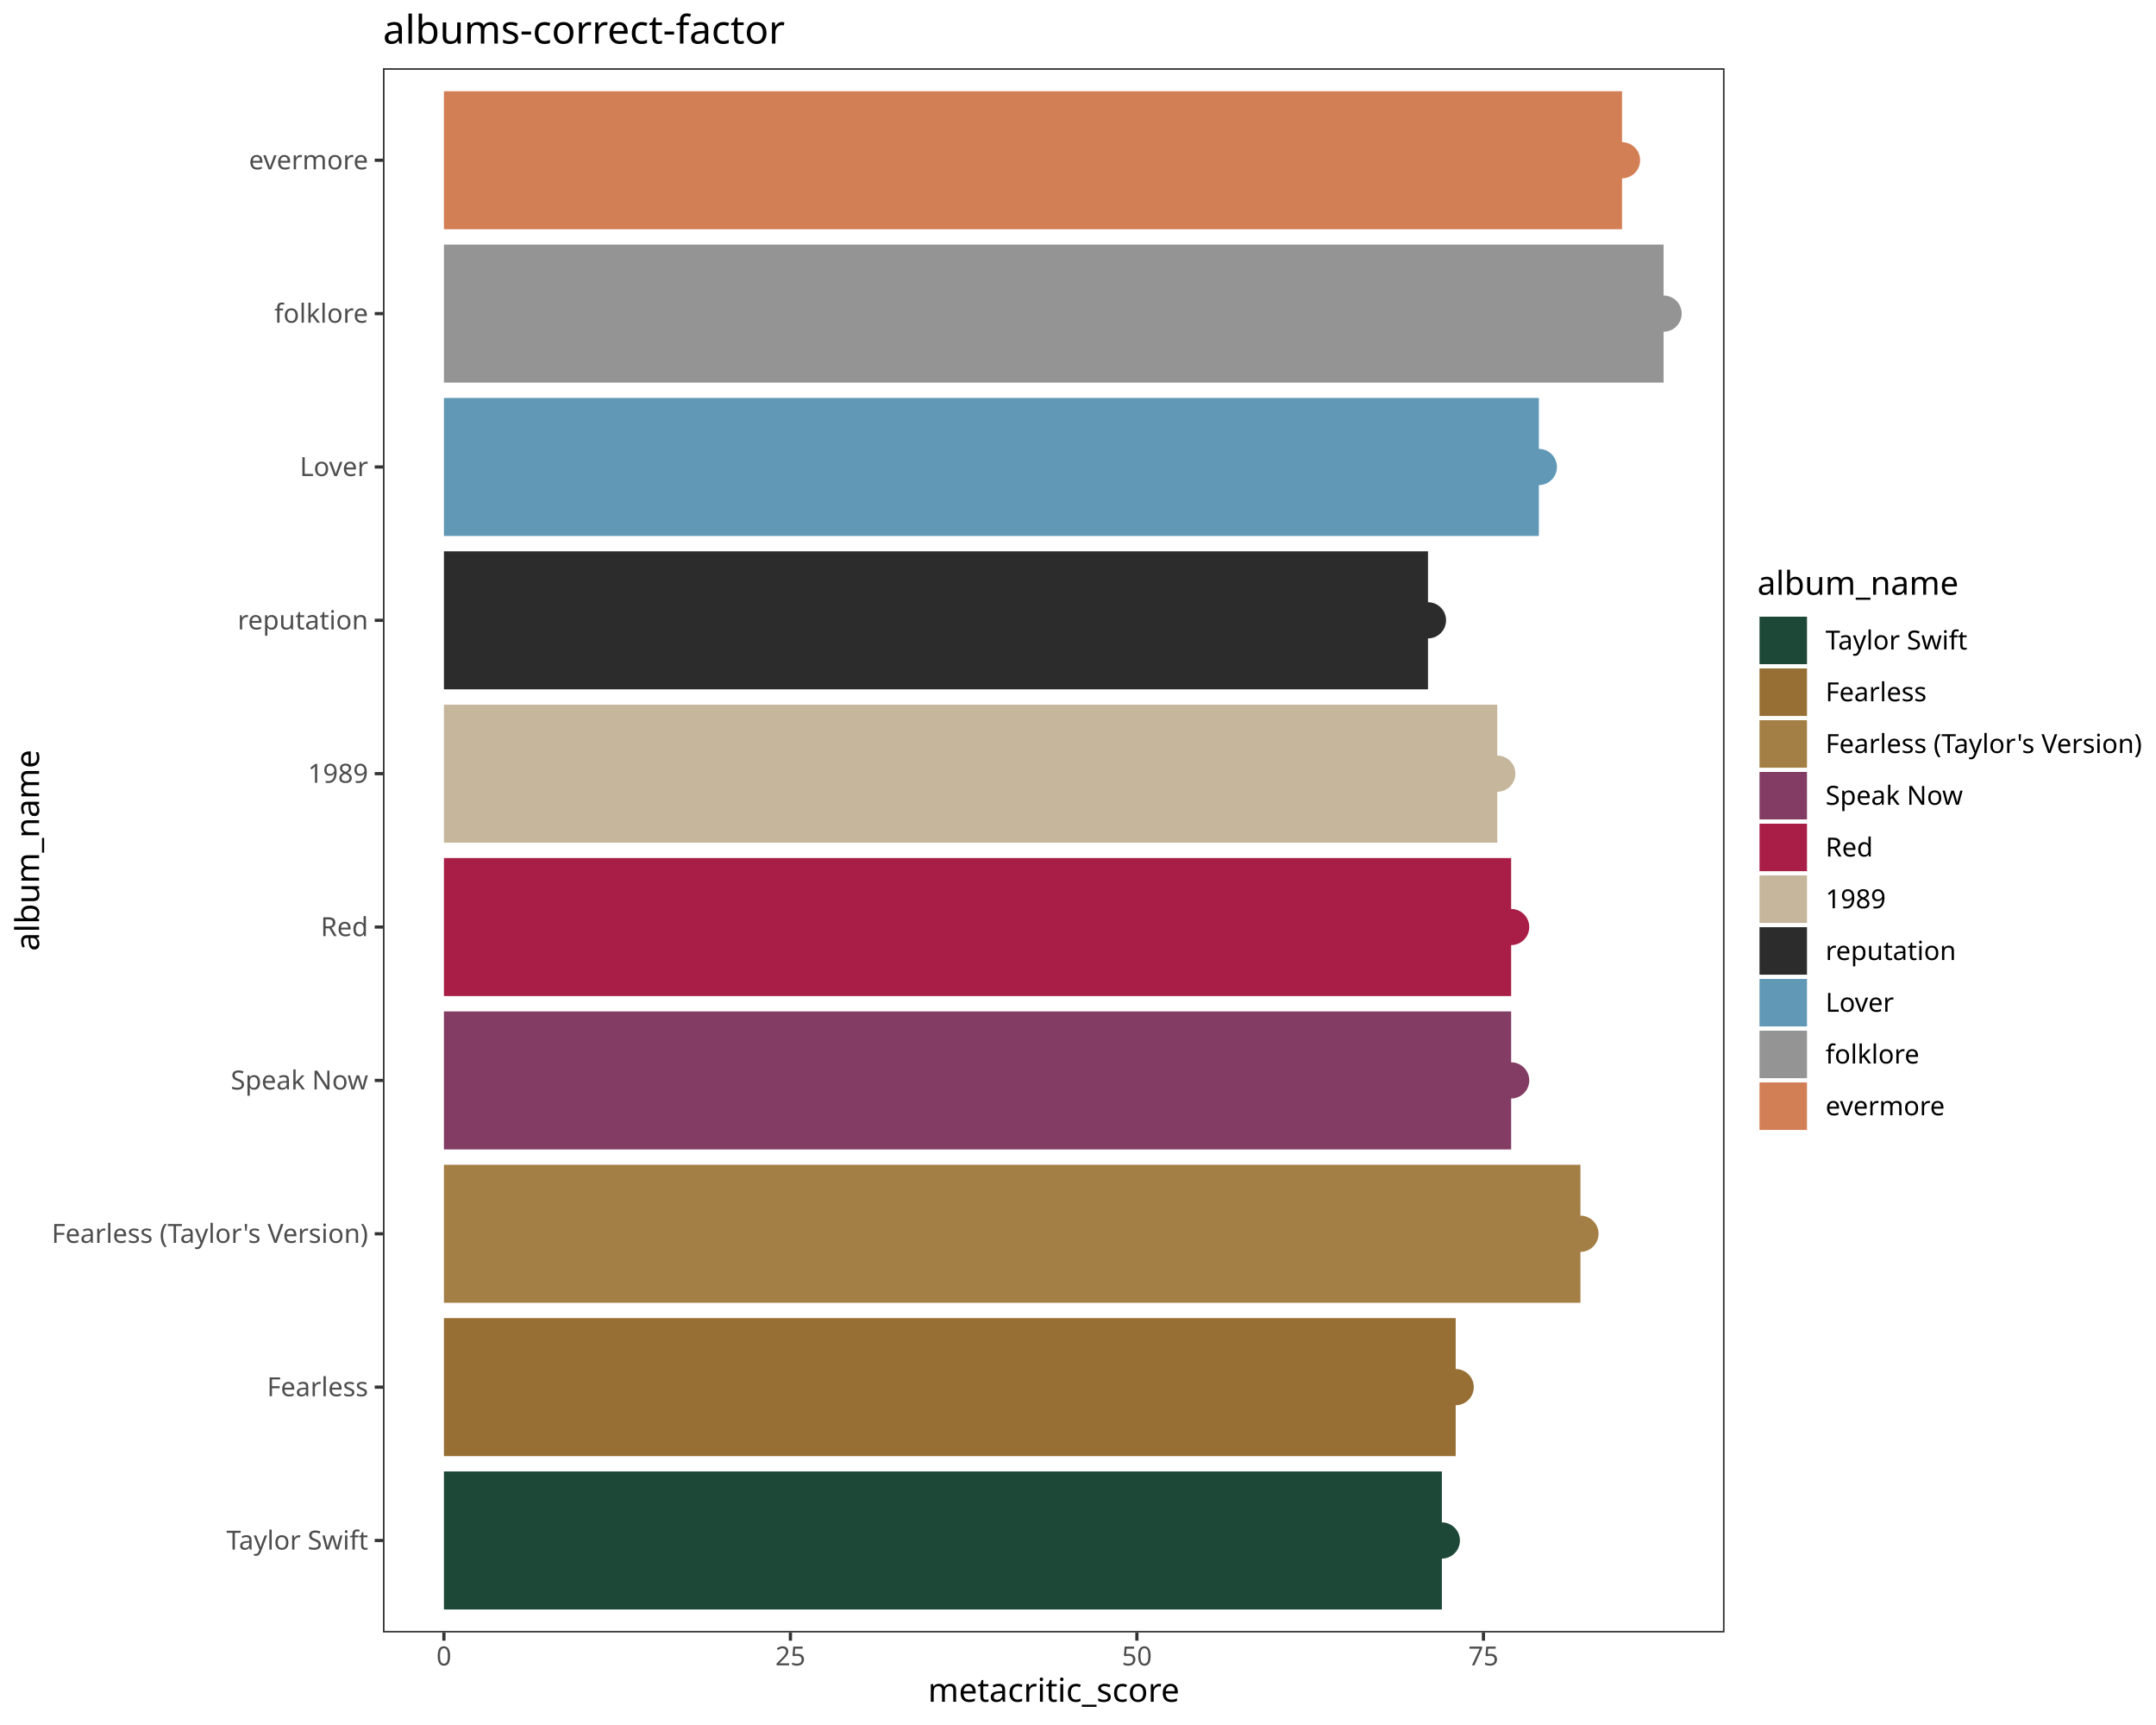
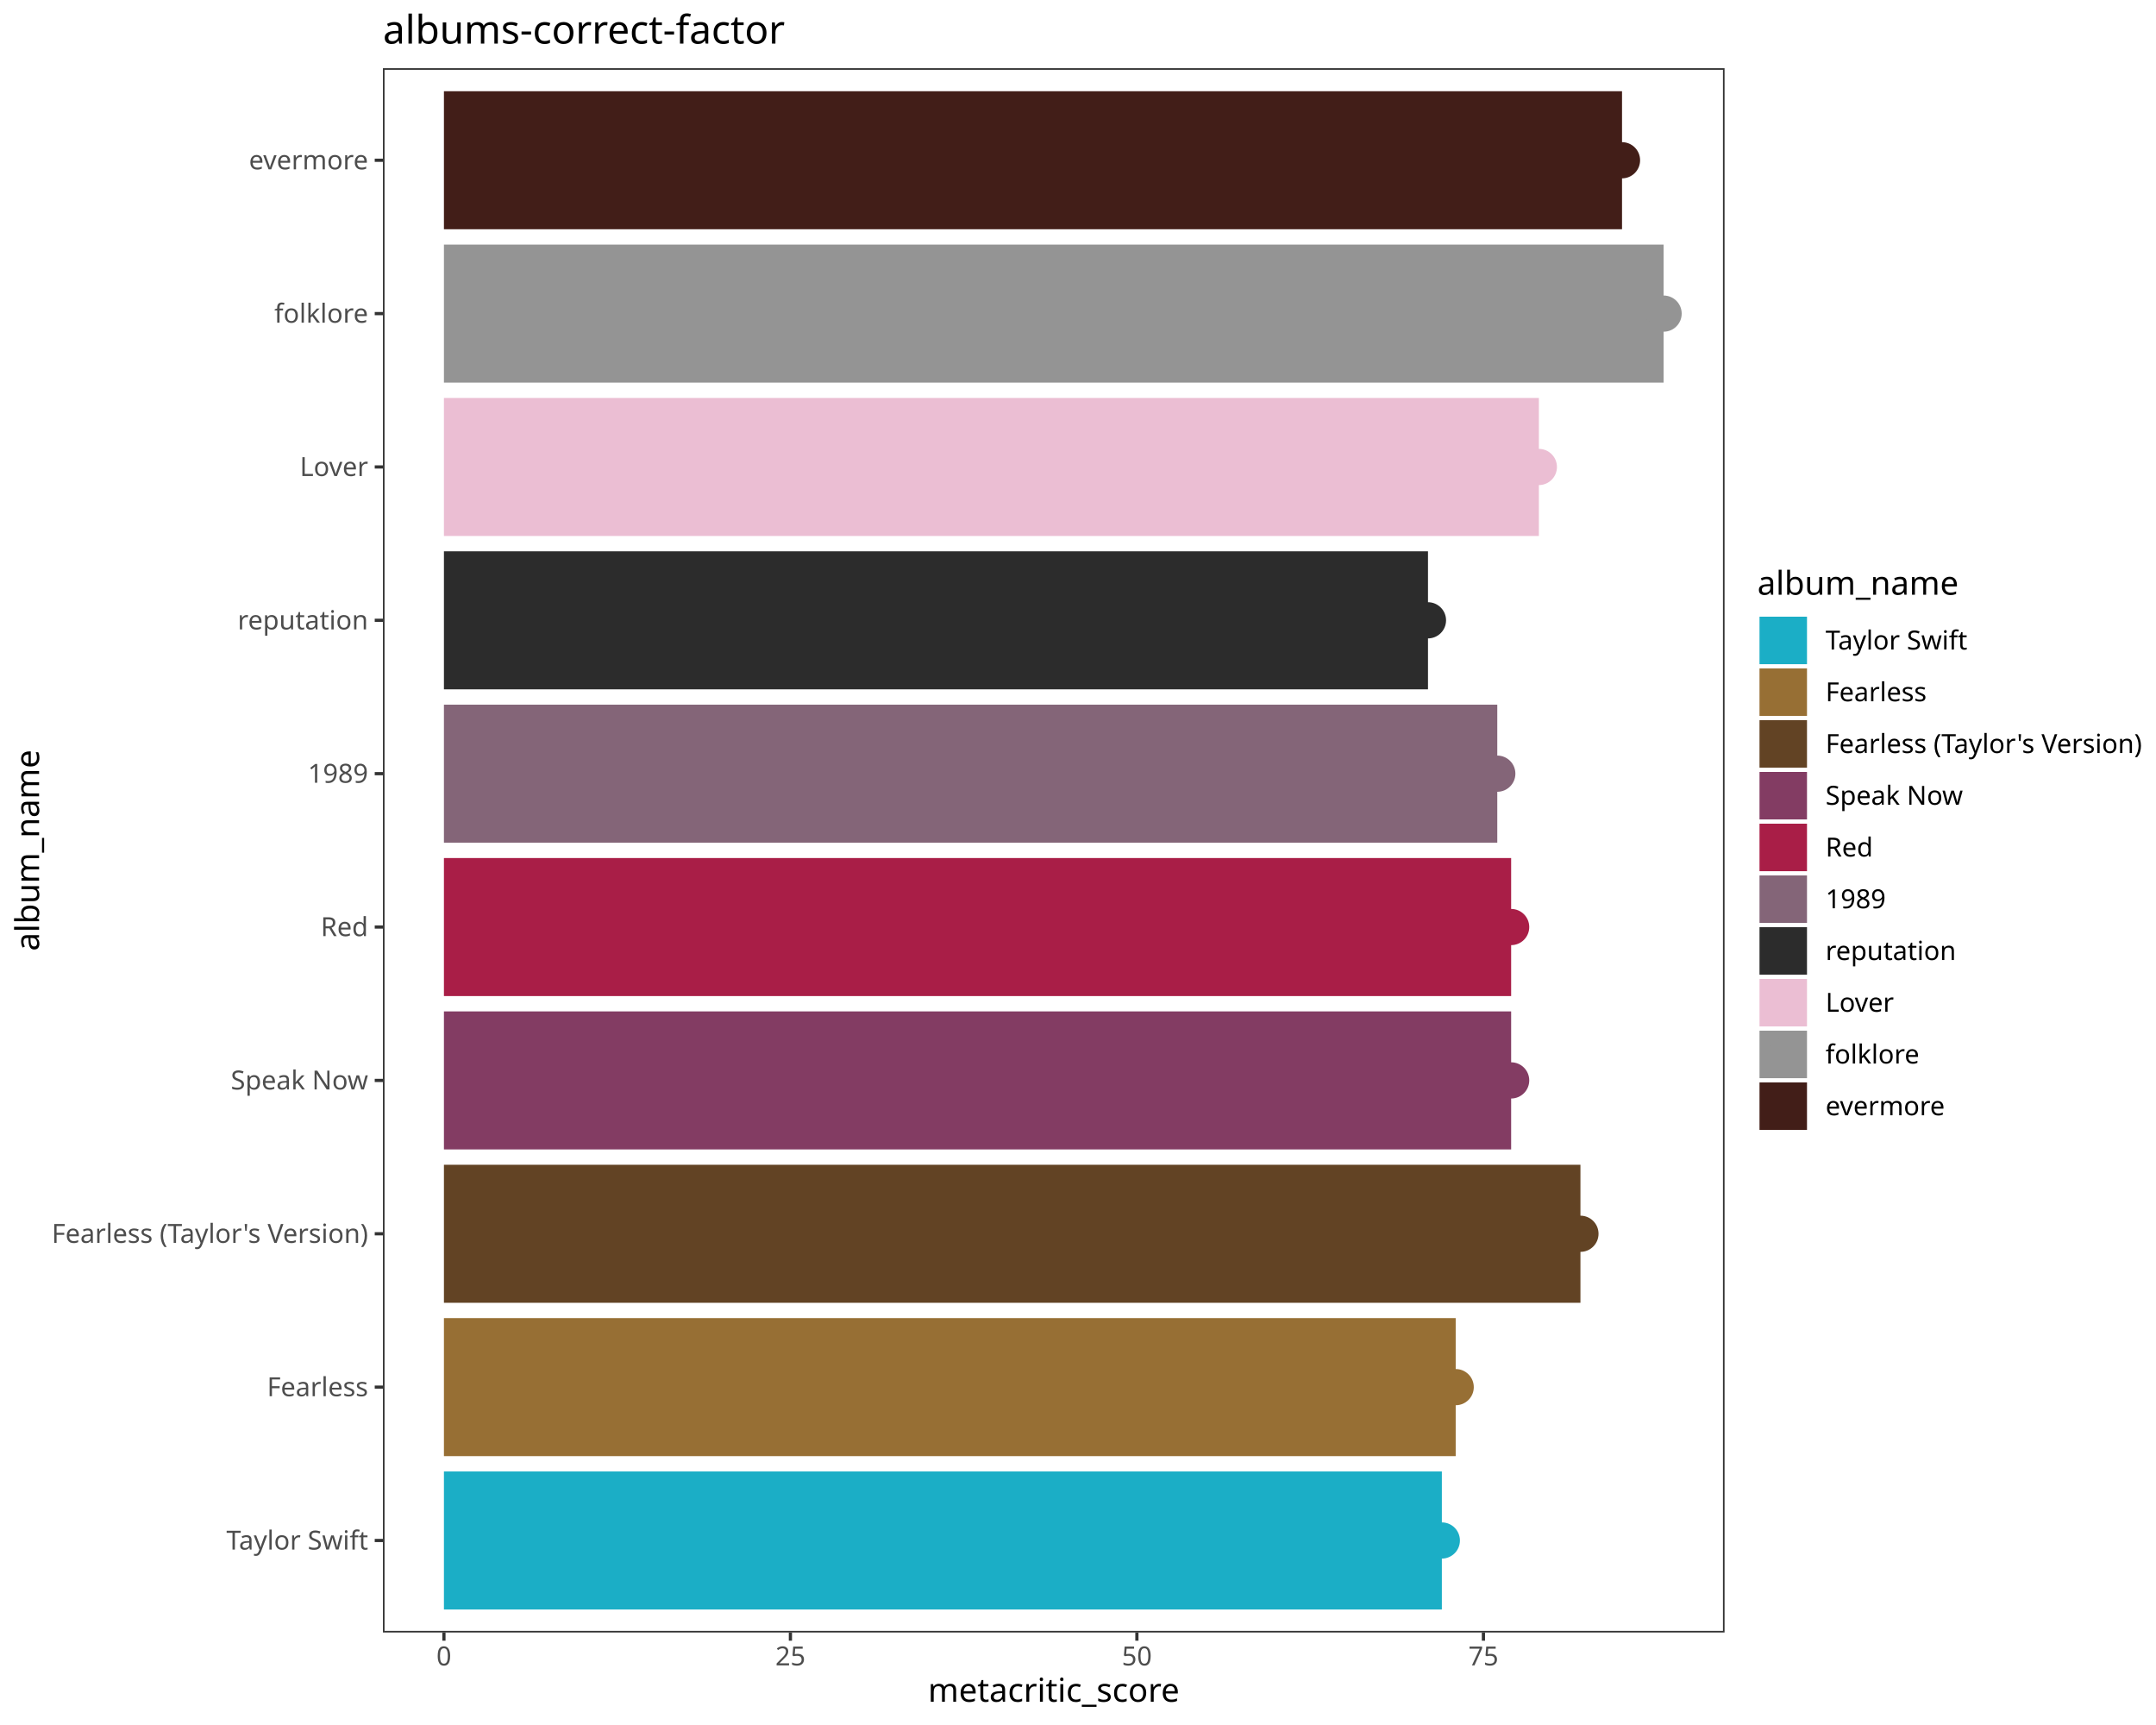
<svg xmlns="http://www.w3.org/2000/svg" class="svglite" data-engine-version="2.0" width="720.00pt" height="576.00pt" viewBox="0 0 720.00 576.00">
  <defs>
    <style type="text/css">
    .svglite line, .svglite polyline, .svglite polygon, .svglite path, .svglite rect, .svglite circle {
      fill: none;
      stroke: #000000;
      stroke-linecap: round;
      stroke-linejoin: round;
      stroke-miterlimit: 10.00;
    }
  </style>
  </defs>
  <rect width="100%" height="100%" style="stroke: none; fill: #FFFFFF;" />
  <defs>
    <clipPath id="cpMC4wMHw3MjAuMDB8MC4wMHw1NzYuMDA=">
      <rect x="0.00" y="0.00" width="720.00" height="576.00" />
    </clipPath>
  </defs>
  <g clip-path="url(#cpMC4wMHw3MjAuMDB8MC4wMHw1NzYuMDA=)">
    <rect x="0.00" y="0.00" width="720.00" height="576.00" style="stroke-width: 1.07; stroke: #FFFFFF; fill: #FFFFFF;" />
  </g>
  <defs>
    <clipPath id="cpMTI3Ljg4fDU3NS45M3wyMi43OHw1NDUuMTE=">
      <rect x="127.88" y="22.78" width="448.04" height="522.33" />
    </clipPath>
  </defs>
  <g clip-path="url(#cpMTI3Ljg4fDU3NS45M3wyMi43OHw1NDUuMTE=)">
    <rect x="127.88" y="22.78" width="448.04" height="522.33" style="stroke-width: 1.07; stroke: none; fill: #FFFFFF;" />
-     <rect x="148.25" y="491.34" width="333.26" height="46.09" style="stroke-width: 1.07; stroke: none; stroke-linecap: square; stroke-linejoin: miter; fill: #1D4737;" />
+     <rect x="148.25" y="491.34" width="333.26" height="46.09" style="stroke-width: 1.07; stroke: none; stroke-linecap: square; stroke-linejoin: miter; fill: #1BAEC6;" />
    <rect x="148.25" y="440.13" width="337.88" height="46.09" style="stroke-width: 1.07; stroke: none; stroke-linecap: square; stroke-linejoin: miter; fill: #976F34;" />
    <rect x="148.25" y="337.72" width="356.40" height="46.09" style="stroke-width: 1.07; stroke: none; stroke-linecap: square; stroke-linejoin: miter; fill: #833C63;" />
    <rect x="148.25" y="286.51" width="356.40" height="46.09" style="stroke-width: 1.07; stroke: none; stroke-linecap: square; stroke-linejoin: miter; fill: #A91E47;" />
-     <rect x="148.25" y="235.30" width="351.77" height="46.09" style="stroke-width: 1.07; stroke: none; stroke-linecap: square; stroke-linejoin: miter; fill: #C6B69C;" />
+     <rect x="148.25" y="235.30" width="351.77" height="46.09" style="stroke-width: 1.07; stroke: none; stroke-linecap: square; stroke-linejoin: miter; fill: #846578;" />
    <rect x="148.25" y="184.09" width="328.63" height="46.09" style="stroke-width: 1.07; stroke: none; stroke-linecap: square; stroke-linejoin: miter; fill: #2C2C2C;" />
-     <rect x="148.25" y="132.88" width="365.66" height="46.09" style="stroke-width: 1.07; stroke: none; stroke-linecap: square; stroke-linejoin: miter; fill: #6098B6;" />
+     <rect x="148.25" y="132.88" width="365.66" height="46.09" style="stroke-width: 1.07; stroke: none; stroke-linecap: square; stroke-linejoin: miter; fill: #EBBED3;" />
    <rect x="148.25" y="81.67" width="407.31" height="46.09" style="stroke-width: 1.07; stroke: none; stroke-linecap: square; stroke-linejoin: miter; fill: #949494;" />
-     <rect x="148.25" y="30.46" width="393.43" height="46.09" style="stroke-width: 1.07; stroke: none; stroke-linecap: square; stroke-linejoin: miter; fill: #D37F55;" />
-     <rect x="148.25" y="388.93" width="379.54" height="46.09" style="stroke-width: 1.07; stroke: none; stroke-linecap: square; stroke-linejoin: miter; fill: #A47F45;" />
-     <circle cx="481.50" cy="514.39" r="5.69" style="stroke-width: 0.71; stroke: #1D4737; fill: #1D4737;" />
+     <rect x="148.25" y="30.46" width="393.43" height="46.09" style="stroke-width: 1.07; stroke: none; stroke-linecap: square; stroke-linejoin: miter; fill: #421E18;" />
+     <rect x="148.25" y="388.93" width="379.54" height="46.09" style="stroke-width: 1.07; stroke: none; stroke-linecap: square; stroke-linejoin: miter; fill: #624324;" />
+     <circle cx="481.50" cy="514.39" r="5.69" style="stroke-width: 0.71; stroke: #1BAEC6; fill: #1BAEC6;" />
    <circle cx="486.13" cy="463.18" r="5.69" style="stroke-width: 0.71; stroke: #976F34; fill: #976F34;" />
    <circle cx="504.65" cy="360.76" r="5.69" style="stroke-width: 0.71; stroke: #833C63; fill: #833C63;" />
    <circle cx="504.65" cy="309.55" r="5.69" style="stroke-width: 0.71; stroke: #A91E47; fill: #A91E47;" />
-     <circle cx="500.02" cy="258.34" r="5.69" style="stroke-width: 0.71; stroke: #C6B69C; fill: #C6B69C;" />
+     <circle cx="500.02" cy="258.34" r="5.69" style="stroke-width: 0.71; stroke: #846578; fill: #846578;" />
    <circle cx="476.87" cy="207.13" r="5.69" style="stroke-width: 0.71; stroke: #2C2C2C; fill: #2C2C2C;" />
-     <circle cx="513.90" cy="155.93" r="5.69" style="stroke-width: 0.71; stroke: #6098B6; fill: #6098B6;" />
+     <circle cx="513.90" cy="155.93" r="5.69" style="stroke-width: 0.71; stroke: #EBBED3; fill: #EBBED3;" />
    <circle cx="555.56" cy="104.72" r="5.69" style="stroke-width: 0.71; stroke: #949494; fill: #949494;" />
-     <circle cx="541.67" cy="53.51" r="5.69" style="stroke-width: 0.71; stroke: #D37F55; fill: #D37F55;" />
-     <circle cx="527.79" cy="411.97" r="5.69" style="stroke-width: 0.71; stroke: #A47F45; fill: #A47F45;" />
+     <circle cx="541.67" cy="53.51" r="5.69" style="stroke-width: 0.71; stroke: #421E18; fill: #421E18;" />
+     <circle cx="527.79" cy="411.97" r="5.69" style="stroke-width: 0.71; stroke: #624324; fill: #624324;" />
    <rect x="127.88" y="22.78" width="448.04" height="522.33" style="stroke-width: 1.07; stroke: #333333;" />
  </g>
  <g clip-path="url(#cpMC4wMHw3MjAuMDB8MC4wMHw1NzYuMDA=)">
    <text x="122.95" y="517.42" text-anchor="end" style="font-size: 8.80px; fill: #4D4D4D; font-family: sans;" textLength="45.97px" lengthAdjust="spacingAndGlyphs">Taylor Swift</text>
    <text x="122.95" y="466.21" text-anchor="end" style="font-size: 8.80px; fill: #4D4D4D; font-family: sans;" textLength="33.75px" lengthAdjust="spacingAndGlyphs">Fearless</text>
    <text x="122.95" y="415.00" text-anchor="end" style="font-size: 8.80px; fill: #4D4D4D; font-family: sans;" textLength="104.88px" lengthAdjust="spacingAndGlyphs">Fearless (Taylor's Version)</text>
    <text x="122.95" y="363.79" text-anchor="end" style="font-size: 8.80px; fill: #4D4D4D; font-family: sans;" textLength="45.01px" lengthAdjust="spacingAndGlyphs">Speak Now</text>
    <text x="122.95" y="312.58" text-anchor="end" style="font-size: 8.80px; fill: #4D4D4D; font-family: sans;" textLength="16.15px" lengthAdjust="spacingAndGlyphs">Red</text>
    <text x="122.95" y="261.37" text-anchor="end" style="font-size: 8.80px; fill: #4D4D4D; font-family: sans;" textLength="19.58px" lengthAdjust="spacingAndGlyphs">1989</text>
    <text x="122.95" y="210.16" text-anchor="end" style="font-size: 8.80px; fill: #4D4D4D; font-family: sans;" textLength="39.14px" lengthAdjust="spacingAndGlyphs">reputation</text>
    <text x="122.95" y="158.95" text-anchor="end" style="font-size: 8.80px; fill: #4D4D4D; font-family: sans;" textLength="22.02px" lengthAdjust="spacingAndGlyphs">Lover</text>
    <text x="122.95" y="107.75" text-anchor="end" style="font-size: 8.80px; fill: #4D4D4D; font-family: sans;" textLength="28.37px" lengthAdjust="spacingAndGlyphs">folklore</text>
    <text x="122.95" y="56.54" text-anchor="end" style="font-size: 8.80px; fill: #4D4D4D; font-family: sans;" textLength="37.18px" lengthAdjust="spacingAndGlyphs">evermore</text>
    <polyline points="125.14,514.39 127.88,514.39 " style="stroke-width: 1.07; stroke: #333333; stroke-linecap: butt;" />
    <polyline points="125.14,463.18 127.88,463.18 " style="stroke-width: 1.07; stroke: #333333; stroke-linecap: butt;" />
    <polyline points="125.14,411.97 127.88,411.97 " style="stroke-width: 1.07; stroke: #333333; stroke-linecap: butt;" />
    <polyline points="125.14,360.76 127.88,360.76 " style="stroke-width: 1.07; stroke: #333333; stroke-linecap: butt;" />
    <polyline points="125.14,309.55 127.88,309.55 " style="stroke-width: 1.07; stroke: #333333; stroke-linecap: butt;" />
    <polyline points="125.14,258.34 127.88,258.34 " style="stroke-width: 1.07; stroke: #333333; stroke-linecap: butt;" />
    <polyline points="125.14,207.13 127.88,207.13 " style="stroke-width: 1.07; stroke: #333333; stroke-linecap: butt;" />
    <polyline points="125.14,155.93 127.88,155.93 " style="stroke-width: 1.07; stroke: #333333; stroke-linecap: butt;" />
    <polyline points="125.14,104.72 127.88,104.72 " style="stroke-width: 1.07; stroke: #333333; stroke-linecap: butt;" />
    <polyline points="125.14,53.51 127.88,53.51 " style="stroke-width: 1.07; stroke: #333333; stroke-linecap: butt;" />
    <polyline points="148.25,547.85 148.25,545.11 " style="stroke-width: 1.07; stroke: #333333; stroke-linecap: butt;" />
    <polyline points="263.96,547.85 263.96,545.11 " style="stroke-width: 1.07; stroke: #333333; stroke-linecap: butt;" />
    <polyline points="379.67,547.85 379.67,545.11 " style="stroke-width: 1.07; stroke: #333333; stroke-linecap: butt;" />
    <polyline points="495.39,547.85 495.39,545.11 " style="stroke-width: 1.07; stroke: #333333; stroke-linecap: butt;" />
    <text x="148.25" y="556.10" text-anchor="middle" style="font-size: 8.80px; fill: #4D4D4D; font-family: sans;" textLength="4.89px" lengthAdjust="spacingAndGlyphs">0</text>
    <text x="263.96" y="556.10" text-anchor="middle" style="font-size: 8.80px; fill: #4D4D4D; font-family: sans;" textLength="9.79px" lengthAdjust="spacingAndGlyphs">25</text>
    <text x="379.67" y="556.10" text-anchor="middle" style="font-size: 8.80px; fill: #4D4D4D; font-family: sans;" textLength="9.79px" lengthAdjust="spacingAndGlyphs">50</text>
    <text x="495.39" y="556.10" text-anchor="middle" style="font-size: 8.80px; fill: #4D4D4D; font-family: sans;" textLength="9.79px" lengthAdjust="spacingAndGlyphs">75</text>
    <text x="351.90" y="568.24" text-anchor="middle" style="font-size: 11.00px; font-family: sans;" textLength="80.10px" lengthAdjust="spacingAndGlyphs">metacritic_score</text>
    <text transform="translate(13.05,283.95) rotate(-90)" text-anchor="middle" style="font-size: 11.00px; font-family: sans;" textLength="63.60px" lengthAdjust="spacingAndGlyphs">album_name</text>
    <rect x="586.88" y="189.88" width="127.64" height="188.13" style="stroke-width: 1.07; stroke: none; fill: #FFFFFF;" />
    <text x="586.88" y="198.59" style="font-size: 11.00px; font-family: sans;" textLength="63.60px" lengthAdjust="spacingAndGlyphs">album_name</text>
    <rect x="586.88" y="205.21" width="17.28" height="17.28" style="stroke-width: 1.07; stroke: none; fill: #FFFFFF;" />
-     <rect x="587.59" y="205.92" width="15.86" height="15.86" style="stroke-width: 1.07; stroke: none; stroke-linecap: square; stroke-linejoin: miter; fill: #1D4737;" />
-     <circle cx="595.52" cy="213.85" r="5.69" style="stroke-width: 0.71; stroke: #1D4737; fill: #1D4737;" />
+     <rect x="587.59" y="205.92" width="15.86" height="15.86" style="stroke-width: 1.07; stroke: none; stroke-linecap: square; stroke-linejoin: miter; fill: #1BAEC6;" />
+     <circle cx="595.52" cy="213.85" r="5.69" style="stroke-width: 0.71; stroke: #1BAEC6; fill: #1BAEC6;" />
    <rect x="586.88" y="222.49" width="17.28" height="17.28" style="stroke-width: 1.07; stroke: none; fill: #FFFFFF;" />
    <rect x="587.59" y="223.20" width="15.86" height="15.86" style="stroke-width: 1.07; stroke: none; stroke-linecap: square; stroke-linejoin: miter; fill: #976F34;" />
    <circle cx="595.52" cy="231.13" r="5.69" style="stroke-width: 0.71; stroke: #976F34; fill: #976F34;" />
    <rect x="586.88" y="239.77" width="17.28" height="17.28" style="stroke-width: 1.07; stroke: none; fill: #FFFFFF;" />
-     <rect x="587.59" y="240.48" width="15.86" height="15.86" style="stroke-width: 1.07; stroke: none; stroke-linecap: square; stroke-linejoin: miter; fill: #A47F45;" />
-     <circle cx="595.52" cy="248.41" r="5.69" style="stroke-width: 0.71; stroke: #A47F45; fill: #A47F45;" />
+     <rect x="587.59" y="240.48" width="15.86" height="15.86" style="stroke-width: 1.07; stroke: none; stroke-linecap: square; stroke-linejoin: miter; fill: #624324;" />
+     <circle cx="595.52" cy="248.41" r="5.69" style="stroke-width: 0.71; stroke: #624324; fill: #624324;" />
    <rect x="586.88" y="257.05" width="17.28" height="17.28" style="stroke-width: 1.07; stroke: none; fill: #FFFFFF;" />
    <rect x="587.59" y="257.76" width="15.86" height="15.86" style="stroke-width: 1.07; stroke: none; stroke-linecap: square; stroke-linejoin: miter; fill: #833C63;" />
    <circle cx="595.52" cy="265.69" r="5.69" style="stroke-width: 0.71; stroke: #833C63; fill: #833C63;" />
    <rect x="586.88" y="274.33" width="17.28" height="17.28" style="stroke-width: 1.07; stroke: none; fill: #FFFFFF;" />
    <rect x="587.59" y="275.04" width="15.86" height="15.86" style="stroke-width: 1.07; stroke: none; stroke-linecap: square; stroke-linejoin: miter; fill: #A91E47;" />
    <circle cx="595.52" cy="282.97" r="5.69" style="stroke-width: 0.71; stroke: #A91E47; fill: #A91E47;" />
    <rect x="586.88" y="291.61" width="17.28" height="17.28" style="stroke-width: 1.07; stroke: none; fill: #FFFFFF;" />
-     <rect x="587.59" y="292.32" width="15.86" height="15.86" style="stroke-width: 1.07; stroke: none; stroke-linecap: square; stroke-linejoin: miter; fill: #C6B69C;" />
-     <circle cx="595.52" cy="300.25" r="5.69" style="stroke-width: 0.71; stroke: #C6B69C; fill: #C6B69C;" />
+     <rect x="587.59" y="292.32" width="15.86" height="15.86" style="stroke-width: 1.07; stroke: none; stroke-linecap: square; stroke-linejoin: miter; fill: #846578;" />
+     <circle cx="595.52" cy="300.25" r="5.69" style="stroke-width: 0.71; stroke: #846578; fill: #846578;" />
    <rect x="586.88" y="308.89" width="17.28" height="17.28" style="stroke-width: 1.07; stroke: none; fill: #FFFFFF;" />
    <rect x="587.59" y="309.60" width="15.86" height="15.86" style="stroke-width: 1.07; stroke: none; stroke-linecap: square; stroke-linejoin: miter; fill: #2C2C2C;" />
    <circle cx="595.52" cy="317.53" r="5.69" style="stroke-width: 0.71; stroke: #2C2C2C; fill: #2C2C2C;" />
    <rect x="586.88" y="326.17" width="17.28" height="17.28" style="stroke-width: 1.07; stroke: none; fill: #FFFFFF;" />
-     <rect x="587.59" y="326.88" width="15.86" height="15.86" style="stroke-width: 1.07; stroke: none; stroke-linecap: square; stroke-linejoin: miter; fill: #6098B6;" />
-     <circle cx="595.52" cy="334.81" r="5.69" style="stroke-width: 0.71; stroke: #6098B6; fill: #6098B6;" />
+     <rect x="587.59" y="326.88" width="15.86" height="15.86" style="stroke-width: 1.07; stroke: none; stroke-linecap: square; stroke-linejoin: miter; fill: #EBBED3;" />
+     <circle cx="595.52" cy="334.81" r="5.69" style="stroke-width: 0.71; stroke: #EBBED3; fill: #EBBED3;" />
    <rect x="586.88" y="343.45" width="17.28" height="17.28" style="stroke-width: 1.07; stroke: none; fill: #FFFFFF;" />
    <rect x="587.59" y="344.16" width="15.86" height="15.86" style="stroke-width: 1.07; stroke: none; stroke-linecap: square; stroke-linejoin: miter; fill: #949494;" />
    <circle cx="595.52" cy="352.09" r="5.69" style="stroke-width: 0.71; stroke: #949494; fill: #949494;" />
    <rect x="586.88" y="360.73" width="17.28" height="17.28" style="stroke-width: 1.07; stroke: none; fill: #FFFFFF;" />
-     <rect x="587.59" y="361.44" width="15.86" height="15.86" style="stroke-width: 1.07; stroke: none; stroke-linecap: square; stroke-linejoin: miter; fill: #D37F55;" />
-     <circle cx="595.52" cy="369.37" r="5.69" style="stroke-width: 0.71; stroke: #D37F55; fill: #D37F55;" />
+     <rect x="587.59" y="361.44" width="15.86" height="15.86" style="stroke-width: 1.07; stroke: none; stroke-linecap: square; stroke-linejoin: miter; fill: #421E18;" />
+     <circle cx="595.52" cy="369.37" r="5.69" style="stroke-width: 0.71; stroke: #421E18; fill: #421E18;" />
    <text x="609.64" y="216.88" style="font-size: 8.80px; font-family: sans;" textLength="45.97px" lengthAdjust="spacingAndGlyphs">Taylor Swift</text>
    <text x="609.64" y="234.16" style="font-size: 8.80px; font-family: sans;" textLength="33.75px" lengthAdjust="spacingAndGlyphs">Fearless</text>
    <text x="609.64" y="251.44" style="font-size: 8.80px; font-family: sans;" textLength="104.88px" lengthAdjust="spacingAndGlyphs">Fearless (Taylor's Version)</text>
    <text x="609.64" y="268.72" style="font-size: 8.80px; font-family: sans;" textLength="45.01px" lengthAdjust="spacingAndGlyphs">Speak Now</text>
    <text x="609.64" y="286.00" style="font-size: 8.80px; font-family: sans;" textLength="16.15px" lengthAdjust="spacingAndGlyphs">Red</text>
    <text x="609.64" y="303.28" style="font-size: 8.80px; font-family: sans;" textLength="19.58px" lengthAdjust="spacingAndGlyphs">1989</text>
    <text x="609.64" y="320.56" style="font-size: 8.80px; font-family: sans;" textLength="39.14px" lengthAdjust="spacingAndGlyphs">reputation</text>
    <text x="609.64" y="337.84" style="font-size: 8.80px; font-family: sans;" textLength="22.02px" lengthAdjust="spacingAndGlyphs">Lover</text>
    <text x="609.64" y="355.12" style="font-size: 8.80px; font-family: sans;" textLength="28.37px" lengthAdjust="spacingAndGlyphs">folklore</text>
    <text x="609.64" y="372.40" style="font-size: 8.80px; font-family: sans;" textLength="37.18px" lengthAdjust="spacingAndGlyphs">evermore</text>
    <text x="127.88" y="14.56" style="font-size: 13.20px; font-family: sans;" textLength="124.72px" lengthAdjust="spacingAndGlyphs">albums-correct-factor</text>
  </g>
</svg>
